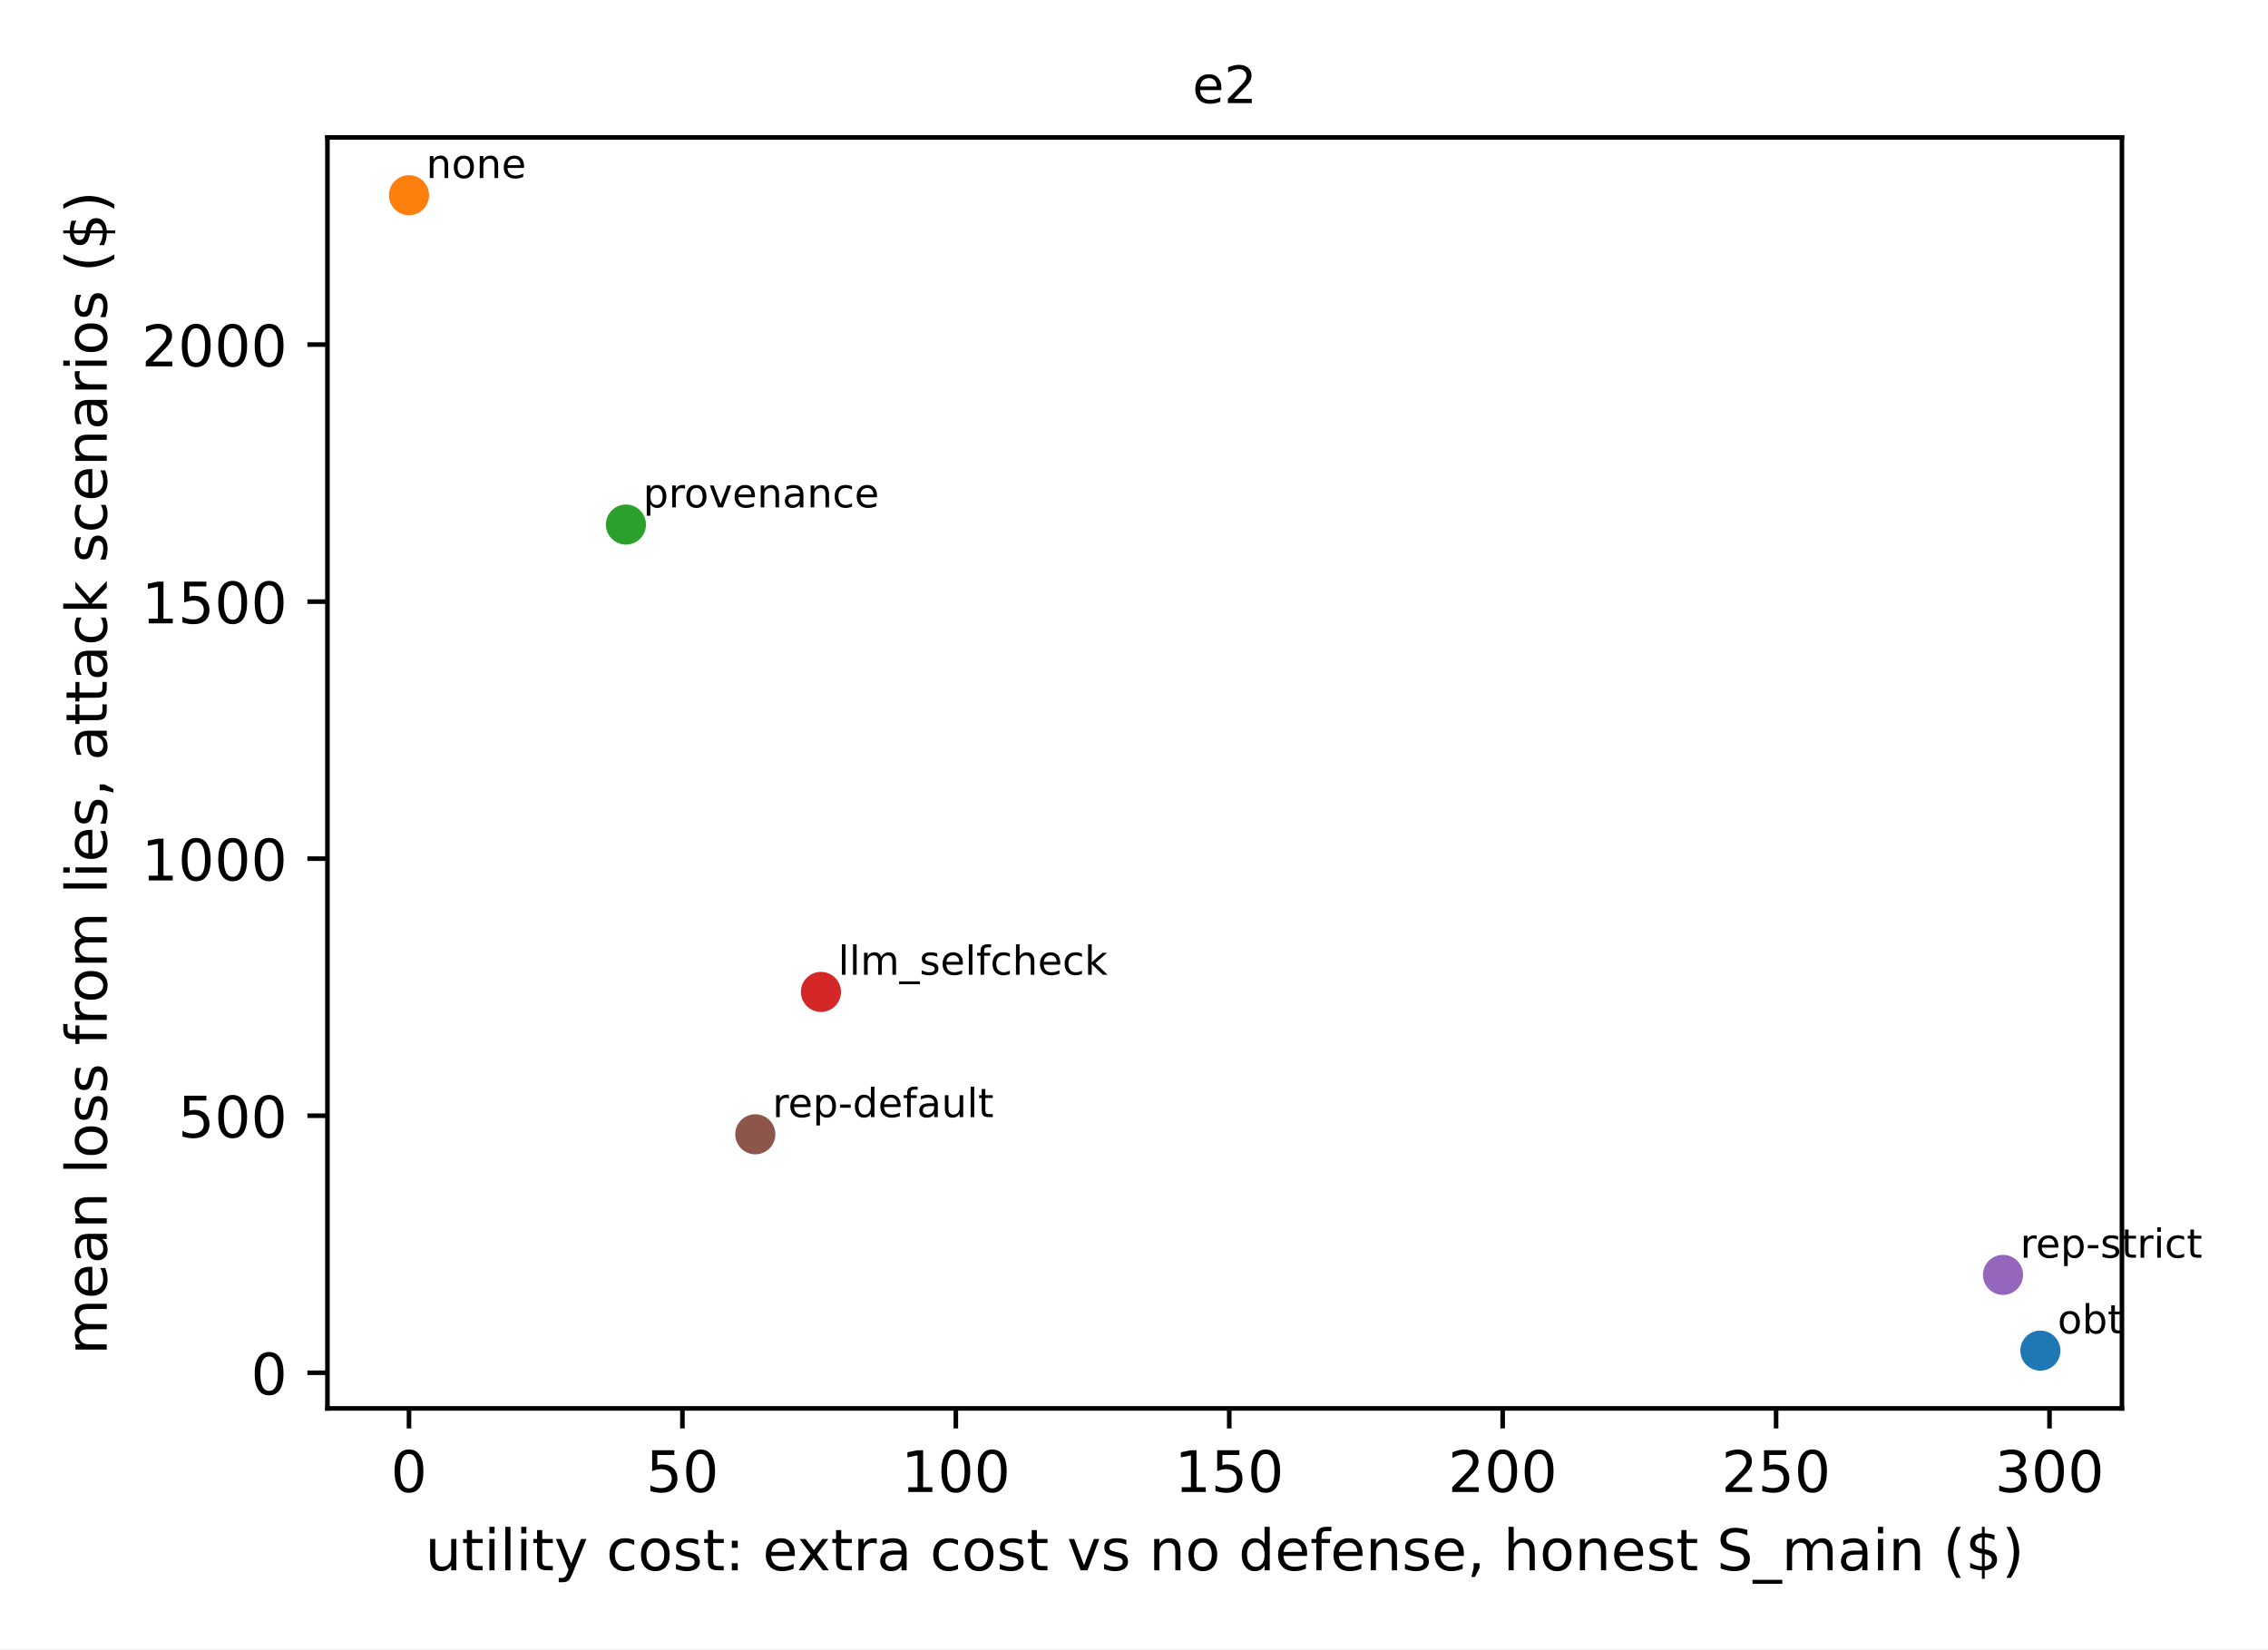
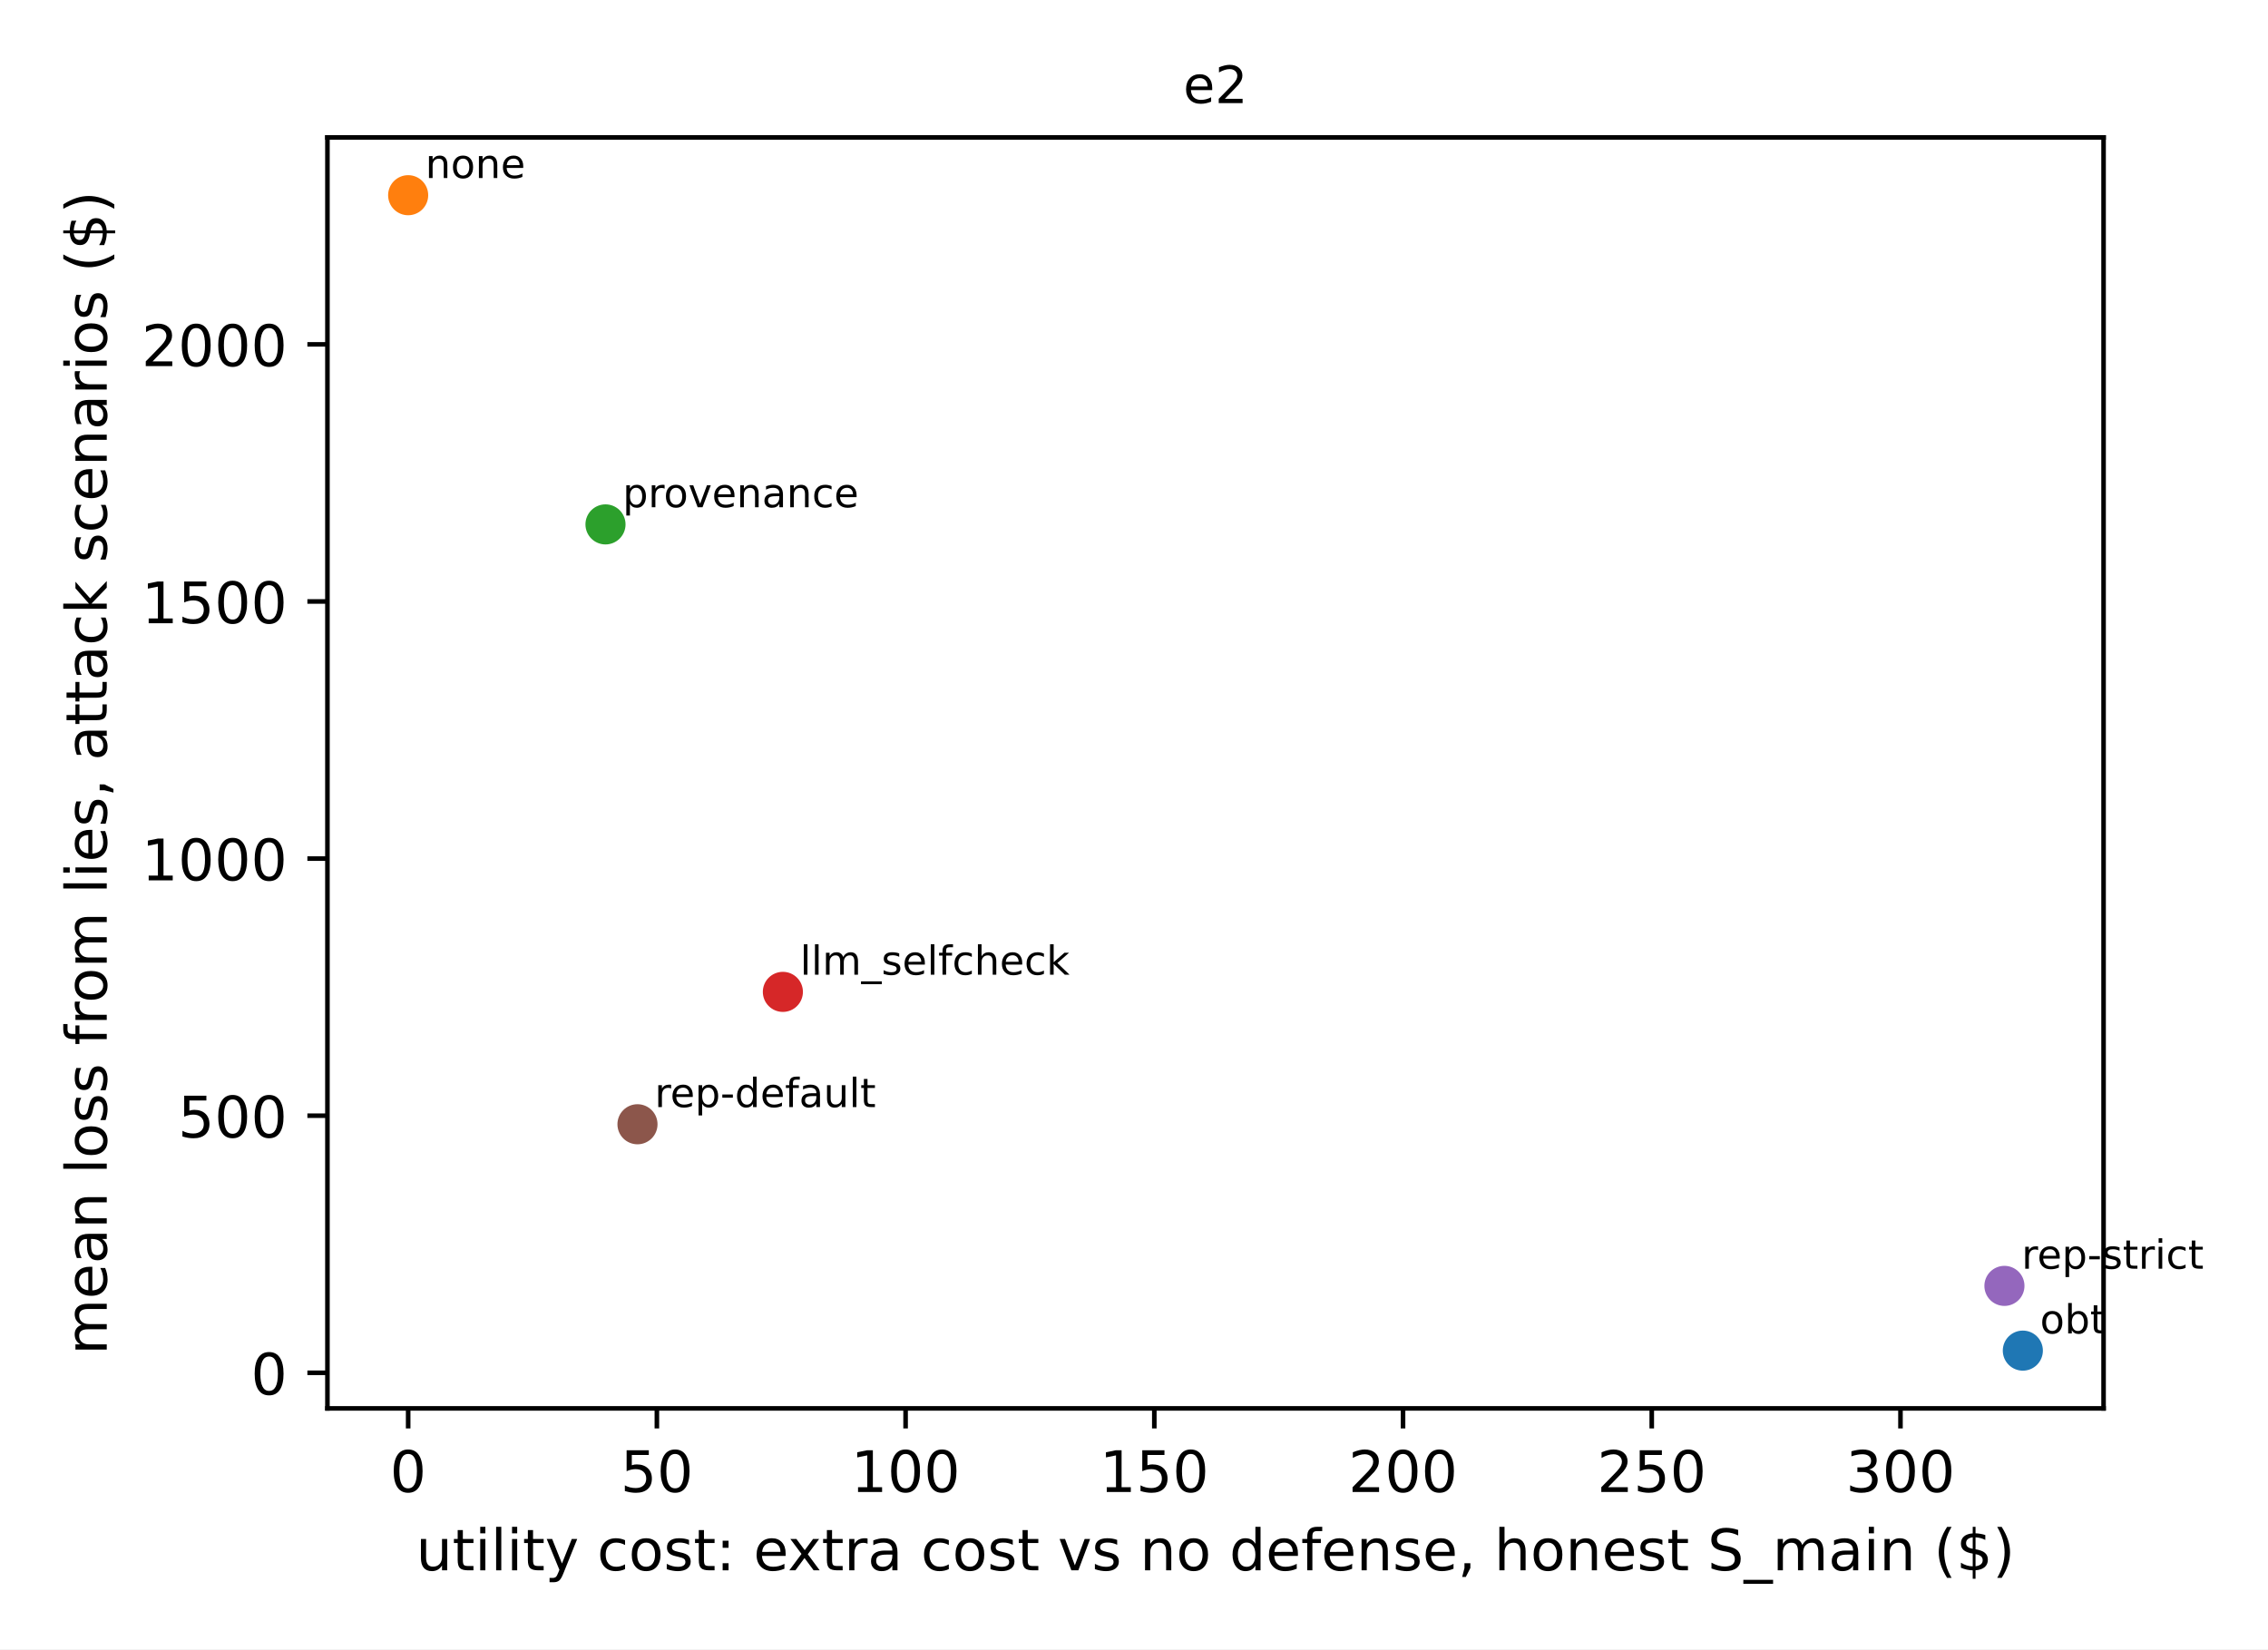
<svg xmlns="http://www.w3.org/2000/svg" xmlns:xlink="http://www.w3.org/1999/xlink" width="396pt" height="288pt" viewBox="0 0 396 288" version="1.1">
  <defs>
    <style type="text/css">*{stroke-linejoin: round; stroke-linecap: butt}</style>
  </defs>
  <g id="figure_1">
    <g id="patch_1">
      <path d="M 0 288  L 396 288  L 396 0  L 0 0  z " style="fill: #ffffff" />
    </g>
    <g id="axes_1">
      <g id="patch_2">
-         <path d="M 57.17 245.939  L 370.497 245.939  L 370.497 24  L 57.17 24  z " style="fill: #ffffff" />
+         <path d="M 57.17 245.939  L 367.29 245.939  L 367.29 24  L 57.17 24  z " style="fill: #ffffff" />
      </g>
      <g id="PathCollection_1">
        <defs>
          <path id="m16325e6f6c" d="M 0 3  C 0.796 3 1.559 2.684 2.121 2.121  C 2.684 1.559 3 0.796 3 0  C 3 -0.796 2.684 -1.559 2.121 -2.121  C 1.559 -2.684 0.796 -3 0 -3  C -0.796 -3 -1.559 -2.684 -2.121 -2.121  C -2.684 -1.559 -3 -0.796 -3 0  C -3 0.796 -2.684 1.559 -2.121 2.121  C -1.559 2.684 -0.796 3 0 3  z " style="stroke: #1f77b4" />
        </defs>
-         <g clip-path="url(#p0b7c79e9af)">
-           <use xlink:href="#m16325e6f6c" x="356.255" y="235.851" style="fill: #1f77b4; stroke: #1f77b4" />
+         <g clip-path="url(#p9c1d18010e)">
+           <use xlink:href="#m16325e6f6c" x="353.194" y="235.851" style="fill: #1f77b4; stroke: #1f77b4" />
        </g>
      </g>
      <g id="PathCollection_2">
        <defs>
          <path id="mcb49c439eb" d="M 0 3  C 0.796 3 1.559 2.684 2.121 2.121  C 2.684 1.559 3 0.796 3 0  C 3 -0.796 2.684 -1.559 2.121 -2.121  C 1.559 -2.684 0.796 -3 0 -3  C -0.796 -3 -1.559 -2.684 -2.121 -2.121  C -2.684 -1.559 -3 -0.796 -3 0  C -3 0.796 -2.684 1.559 -2.121 2.121  C -1.559 2.684 -0.796 3 0 3  z " style="stroke: #ff7f0e" />
        </defs>
-         <g clip-path="url(#p0b7c79e9af)">
-           <use xlink:href="#mcb49c439eb" x="71.412" y="34.088" style="fill: #ff7f0e; stroke: #ff7f0e" />
+         <g clip-path="url(#p9c1d18010e)">
+           <use xlink:href="#mcb49c439eb" x="71.266" y="34.088" style="fill: #ff7f0e; stroke: #ff7f0e" />
        </g>
      </g>
      <g id="PathCollection_3">
        <defs>
          <path id="m1b984d121f" d="M 0 3  C 0.796 3 1.559 2.684 2.121 2.121  C 2.684 1.559 3 0.796 3 0  C 3 -0.796 2.684 -1.559 2.121 -2.121  C 1.559 -2.684 0.796 -3 0 -3  C -0.796 -3 -1.559 -2.684 -2.121 -2.121  C -2.684 -1.559 -3 -0.796 -3 0  C -3 0.796 -2.684 1.559 -2.121 2.121  C -1.559 2.684 -0.796 3 0 3  z " style="stroke: #2ca02c" />
        </defs>
-         <g clip-path="url(#p0b7c79e9af)">
-           <use xlink:href="#m1b984d121f" x="109.289" y="91.603" style="fill: #2ca02c; stroke: #2ca02c" />
+         <g clip-path="url(#p9c1d18010e)">
+           <use xlink:href="#m1b984d121f" x="105.721" y="91.573" style="fill: #2ca02c; stroke: #2ca02c" />
        </g>
      </g>
      <g id="PathCollection_4">
        <defs>
          <path id="m3613eea822" d="M 0 3  C 0.796 3 1.559 2.684 2.121 2.121  C 2.684 1.559 3 0.796 3 0  C 3 -0.796 2.684 -1.559 2.121 -2.121  C 1.559 -2.684 0.796 -3 0 -3  C -0.796 -3 -1.559 -2.684 -2.121 -2.121  C -2.684 -1.559 -3 -0.796 -3 0  C -3 0.796 -2.684 1.559 -2.121 2.121  C -1.559 2.684 -0.796 3 0 3  z " style="stroke: #d62728" />
        </defs>
-         <g clip-path="url(#p0b7c79e9af)">
-           <use xlink:href="#m3613eea822" x="143.337" y="173.214" style="fill: #d62728; stroke: #d62728" />
+         <g clip-path="url(#p9c1d18010e)">
+           <use xlink:href="#m3613eea822" x="136.693" y="173.205" style="fill: #d62728; stroke: #d62728" />
        </g>
      </g>
      <g id="PathCollection_5">
        <defs>
          <path id="m5830fbd922" d="M 0 3  C 0.796 3 1.559 2.684 2.121 2.121  C 2.684 1.559 3 0.796 3 0  C 3 -0.796 2.684 -1.559 2.121 -2.121  C 1.559 -2.684 0.796 -3 0 -3  C -0.796 -3 -1.559 -2.684 -2.121 -2.121  C -2.684 -1.559 -3 -0.796 -3 0  C -3 0.796 -2.684 1.559 -2.121 2.121  C -1.559 2.684 -0.796 3 0 3  z " style="stroke: #9467bd" />
        </defs>
-         <g clip-path="url(#p0b7c79e9af)">
-           <use xlink:href="#m5830fbd922" x="349.734" y="222.625" style="fill: #9467bd; stroke: #9467bd" />
+         <g clip-path="url(#p9c1d18010e)">
+           <use xlink:href="#m5830fbd922" x="349.98" y="224.546" style="fill: #9467bd; stroke: #9467bd" />
        </g>
      </g>
      <g id="PathCollection_6">
        <defs>
          <path id="m18f5603afa" d="M 0 3  C 0.796 3 1.559 2.684 2.121 2.121  C 2.684 1.559 3 0.796 3 0  C 3 -0.796 2.684 -1.559 2.121 -2.121  C 1.559 -2.684 0.796 -3 0 -3  C -0.796 -3 -1.559 -2.684 -2.121 -2.121  C -2.684 -1.559 -3 -0.796 -3 0  C -3 0.796 -2.684 1.559 -2.121 2.121  C -1.559 2.684 -0.796 3 0 3  z " style="stroke: #8c564b" />
        </defs>
-         <g clip-path="url(#p0b7c79e9af)">
-           <use xlink:href="#m18f5603afa" x="131.879" y="198.075" style="fill: #8c564b; stroke: #8c564b" />
+         <g clip-path="url(#p9c1d18010e)">
+           <use xlink:href="#m18f5603afa" x="111.306" y="196.323" style="fill: #8c564b; stroke: #8c564b" />
        </g>
      </g>
      <g id="matplotlib.axis_1">
        <g id="xtick_1">
          <g id="line2d_1">
            <defs>
              <path id="mca084d980a" d="M 0 0  L 0 3.5  " style="stroke: #000000; stroke-width: 0.8" />
            </defs>
            <g>
-               <use xlink:href="#mca084d980a" x="71.412" y="245.939" style="stroke: #000000; stroke-width: 0.8" />
+               <use xlink:href="#mca084d980a" x="71.266" y="245.939" style="stroke: #000000; stroke-width: 0.8" />
            </g>
          </g>
          <g id="text_1">
-             <g transform="translate(68.23091 260.5372) scale(0.1 -0.1)">
+             <g transform="translate(68.08512 260.5372) scale(0.1 -0.1)">
              <defs>
                <path id="DejaVuSans-30" d="M 2034 4250  Q 1547 4250 1301 3770  Q 1056 3291 1056 2328  Q 1056 1369 1301 889  Q 1547 409 2034 409  Q 2525 409 2770 889  Q 3016 1369 3016 2328  Q 3016 3291 2770 3770  Q 2525 4250 2034 4250  z M 2034 4750  Q 2819 4750 3233 4129  Q 3647 3509 3647 2328  Q 3647 1150 3233 529  Q 2819 -91 2034 -91  Q 1250 -91 836 529  Q 422 1150 422 2328  Q 422 3509 836 4129  Q 1250 4750 2034 4750  z " transform="scale(0.015625)" />
              </defs>
              <use xlink:href="#DejaVuSans-30" />
            </g>
          </g>
        </g>
        <g id="xtick_2">
          <g id="line2d_2">
            <g>
-               <use xlink:href="#mca084d980a" x="119.152" y="245.939" style="stroke: #000000; stroke-width: 0.8" />
+               <use xlink:href="#mca084d980a" x="114.693" y="245.939" style="stroke: #000000; stroke-width: 0.8" />
            </g>
          </g>
          <g id="text_2">
-             <g transform="translate(112.7893 260.5372) scale(0.1 -0.1)">
+             <g transform="translate(108.3308 260.5372) scale(0.1 -0.1)">
              <defs>
                <path id="DejaVuSans-35" d="M 691 4666  L 3169 4666  L 3169 4134  L 1269 4134  L 1269 2991  Q 1406 3038 1543 3061  Q 1681 3084 1819 3084  Q 2600 3084 3056 2656  Q 3513 2228 3513 1497  Q 3513 744 3044 326  Q 2575 -91 1722 -91  Q 1428 -91 1123 -41  Q 819 9 494 109  L 494 744  Q 775 591 1075 516  Q 1375 441 1709 441  Q 2250 441 2565 725  Q 2881 1009 2881 1497  Q 2881 1984 2565 2268  Q 2250 2553 1709 2553  Q 1456 2553 1204 2497  Q 953 2441 691 2322  L 691 4666  z " transform="scale(0.015625)" />
              </defs>
              <use xlink:href="#DejaVuSans-35" />
              <use xlink:href="#DejaVuSans-30" transform="translate(63.62305 0)" />
            </g>
          </g>
        </g>
        <g id="xtick_3">
          <g id="line2d_3">
            <g>
-               <use xlink:href="#mca084d980a" x="166.891" y="245.939" style="stroke: #000000; stroke-width: 0.8" />
+               <use xlink:href="#mca084d980a" x="158.12" y="245.939" style="stroke: #000000; stroke-width: 0.8" />
            </g>
          </g>
          <g id="text_3">
-             <g transform="translate(157.3476 260.5372) scale(0.1 -0.1)">
+             <g transform="translate(148.5764 260.5372) scale(0.1 -0.1)">
              <defs>
                <path id="DejaVuSans-31" d="M 794 531  L 1825 531  L 1825 4091  L 703 3866  L 703 4441  L 1819 4666  L 2450 4666  L 2450 531  L 3481 531  L 3481 0  L 794 0  L 794 531  z " transform="scale(0.015625)" />
              </defs>
              <use xlink:href="#DejaVuSans-31" />
              <use xlink:href="#DejaVuSans-30" transform="translate(63.62305 0)" />
              <use xlink:href="#DejaVuSans-30" transform="translate(127.2461 0)" />
            </g>
          </g>
        </g>
        <g id="xtick_4">
          <g id="line2d_4">
            <g>
-               <use xlink:href="#mca084d980a" x="214.631" y="245.939" style="stroke: #000000; stroke-width: 0.8" />
+               <use xlink:href="#mca084d980a" x="201.547" y="245.939" style="stroke: #000000; stroke-width: 0.8" />
            </g>
          </g>
          <g id="text_4">
-             <g transform="translate(205.0872 260.5372) scale(0.1 -0.1)">
+             <g transform="translate(192.0033 260.5372) scale(0.1 -0.1)">
              <use xlink:href="#DejaVuSans-31" />
              <use xlink:href="#DejaVuSans-35" transform="translate(63.62305 0)" />
              <use xlink:href="#DejaVuSans-30" transform="translate(127.2461 0)" />
            </g>
          </g>
        </g>
        <g id="xtick_5">
          <g id="line2d_5">
            <g>
-               <use xlink:href="#mca084d980a" x="262.371" y="245.939" style="stroke: #000000; stroke-width: 0.8" />
+               <use xlink:href="#mca084d980a" x="244.974" y="245.939" style="stroke: #000000; stroke-width: 0.8" />
            </g>
          </g>
          <g id="text_5">
-             <g transform="translate(252.8268 260.5372) scale(0.1 -0.1)">
+             <g transform="translate(235.4302 260.5372) scale(0.1 -0.1)">
              <defs>
                <path id="DejaVuSans-32" d="M 1228 531  L 3431 531  L 3431 0  L 469 0  L 469 531  Q 828 903 1448 1529  Q 2069 2156 2228 2338  Q 2531 2678 2651 2914  Q 2772 3150 2772 3378  Q 2772 3750 2511 3984  Q 2250 4219 1831 4219  Q 1534 4219 1204 4116  Q 875 4013 500 3803  L 500 4441  Q 881 4594 1212 4672  Q 1544 4750 1819 4750  Q 2544 4750 2975 4387  Q 3406 4025 3406 3419  Q 3406 3131 3298 2873  Q 3191 2616 2906 2266  Q 2828 2175 2409 1742  Q 1991 1309 1228 531  z " transform="scale(0.015625)" />
              </defs>
              <use xlink:href="#DejaVuSans-32" />
              <use xlink:href="#DejaVuSans-30" transform="translate(63.62305 0)" />
              <use xlink:href="#DejaVuSans-30" transform="translate(127.2461 0)" />
            </g>
          </g>
        </g>
        <g id="xtick_6">
          <g id="line2d_6">
            <g>
-               <use xlink:href="#mca084d980a" x="310.11" y="245.939" style="stroke: #000000; stroke-width: 0.8" />
+               <use xlink:href="#mca084d980a" x="288.401" y="245.939" style="stroke: #000000; stroke-width: 0.8" />
            </g>
          </g>
          <g id="text_6">
-             <g transform="translate(300.5664 260.5372) scale(0.1 -0.1)">
+             <g transform="translate(278.8572 260.5372) scale(0.1 -0.1)">
              <use xlink:href="#DejaVuSans-32" />
              <use xlink:href="#DejaVuSans-35" transform="translate(63.62305 0)" />
              <use xlink:href="#DejaVuSans-30" transform="translate(127.2461 0)" />
            </g>
          </g>
        </g>
        <g id="xtick_7">
          <g id="line2d_7">
            <g>
-               <use xlink:href="#mca084d980a" x="357.85" y="245.939" style="stroke: #000000; stroke-width: 0.8" />
+               <use xlink:href="#mca084d980a" x="331.828" y="245.939" style="stroke: #000000; stroke-width: 0.8" />
            </g>
          </g>
          <g id="text_7">
-             <g transform="translate(348.3061 260.5372) scale(0.1 -0.1)">
+             <g transform="translate(322.2841 260.5372) scale(0.1 -0.1)">
              <defs>
                <path id="DejaVuSans-33" d="M 2597 2516  Q 3050 2419 3304 2112  Q 3559 1806 3559 1356  Q 3559 666 3084 287  Q 2609 -91 1734 -91  Q 1441 -91 1130 -33  Q 819 25 488 141  L 488 750  Q 750 597 1062 519  Q 1375 441 1716 441  Q 2309 441 2620 675  Q 2931 909 2931 1356  Q 2931 1769 2642 2001  Q 2353 2234 1838 2234  L 1294 2234  L 1294 2753  L 1863 2753  Q 2328 2753 2575 2939  Q 2822 3125 2822 3475  Q 2822 3834 2567 4026  Q 2313 4219 1838 4219  Q 1578 4219 1281 4162  Q 984 4106 628 3988  L 628 4550  Q 988 4650 1302 4700  Q 1616 4750 1894 4750  Q 2613 4750 3031 4423  Q 3450 4097 3450 3541  Q 3450 3153 3228 2886  Q 3006 2619 2597 2516  z " transform="scale(0.015625)" />
              </defs>
              <use xlink:href="#DejaVuSans-33" />
              <use xlink:href="#DejaVuSans-30" transform="translate(63.62305 0)" />
              <use xlink:href="#DejaVuSans-30" transform="translate(127.2461 0)" />
            </g>
          </g>
        </g>
        <g id="text_8">
-           <g transform="translate(74.25092 274.2153) scale(0.1 -0.1)">
+           <g transform="translate(72.6473 274.2153) scale(0.1 -0.1)">
            <defs>
              <path id="DejaVuSans-75" d="M 544 1381  L 544 3500  L 1119 3500  L 1119 1403  Q 1119 906 1312 657  Q 1506 409 1894 409  Q 2359 409 2629 706  Q 2900 1003 2900 1516  L 2900 3500  L 3475 3500  L 3475 0  L 2900 0  L 2900 538  Q 2691 219 2414 64  Q 2138 -91 1772 -91  Q 1169 -91 856 284  Q 544 659 544 1381  z M 1991 3584  L 1991 3584  z " transform="scale(0.015625)" />
              <path id="DejaVuSans-74" d="M 1172 4494  L 1172 3500  L 2356 3500  L 2356 3053  L 1172 3053  L 1172 1153  Q 1172 725 1289 603  Q 1406 481 1766 481  L 2356 481  L 2356 0  L 1766 0  Q 1100 0 847 248  Q 594 497 594 1153  L 594 3053  L 172 3053  L 172 3500  L 594 3500  L 594 4494  L 1172 4494  z " transform="scale(0.015625)" />
              <path id="DejaVuSans-69" d="M 603 3500  L 1178 3500  L 1178 0  L 603 0  L 603 3500  z M 603 4863  L 1178 4863  L 1178 4134  L 603 4134  L 603 4863  z " transform="scale(0.015625)" />
              <path id="DejaVuSans-6c" d="M 603 4863  L 1178 4863  L 1178 0  L 603 0  L 603 4863  z " transform="scale(0.015625)" />
              <path id="DejaVuSans-79" d="M 2059 -325  Q 1816 -950 1584 -1140  Q 1353 -1331 966 -1331  L 506 -1331  L 506 -850  L 844 -850  Q 1081 -850 1212 -737  Q 1344 -625 1503 -206  L 1606 56  L 191 3500  L 800 3500  L 1894 763  L 2988 3500  L 3597 3500  L 2059 -325  z " transform="scale(0.015625)" />
              <path id="DejaVuSans-20" transform="scale(0.015625)" />
              <path id="DejaVuSans-63" d="M 3122 3366  L 3122 2828  Q 2878 2963 2633 3030  Q 2388 3097 2138 3097  Q 1578 3097 1268 2742  Q 959 2388 959 1747  Q 959 1106 1268 751  Q 1578 397 2138 397  Q 2388 397 2633 464  Q 2878 531 3122 666  L 3122 134  Q 2881 22 2623 -34  Q 2366 -91 2075 -91  Q 1284 -91 818 406  Q 353 903 353 1747  Q 353 2603 823 3093  Q 1294 3584 2113 3584  Q 2378 3584 2631 3529  Q 2884 3475 3122 3366  z " transform="scale(0.015625)" />
              <path id="DejaVuSans-6f" d="M 1959 3097  Q 1497 3097 1228 2736  Q 959 2375 959 1747  Q 959 1119 1226 758  Q 1494 397 1959 397  Q 2419 397 2687 759  Q 2956 1122 2956 1747  Q 2956 2369 2687 2733  Q 2419 3097 1959 3097  z M 1959 3584  Q 2709 3584 3137 3096  Q 3566 2609 3566 1747  Q 3566 888 3137 398  Q 2709 -91 1959 -91  Q 1206 -91 779 398  Q 353 888 353 1747  Q 353 2609 779 3096  Q 1206 3584 1959 3584  z " transform="scale(0.015625)" />
              <path id="DejaVuSans-73" d="M 2834 3397  L 2834 2853  Q 2591 2978 2328 3040  Q 2066 3103 1784 3103  Q 1356 3103 1142 2972  Q 928 2841 928 2578  Q 928 2378 1081 2264  Q 1234 2150 1697 2047  L 1894 2003  Q 2506 1872 2764 1633  Q 3022 1394 3022 966  Q 3022 478 2636 193  Q 2250 -91 1575 -91  Q 1294 -91 989 -36  Q 684 19 347 128  L 347 722  Q 666 556 975 473  Q 1284 391 1588 391  Q 1994 391 2212 530  Q 2431 669 2431 922  Q 2431 1156 2273 1281  Q 2116 1406 1581 1522  L 1381 1569  Q 847 1681 609 1914  Q 372 2147 372 2553  Q 372 3047 722 3315  Q 1072 3584 1716 3584  Q 2034 3584 2315 3537  Q 2597 3491 2834 3397  z " transform="scale(0.015625)" />
              <path id="DejaVuSans-3a" d="M 750 794  L 1409 794  L 1409 0  L 750 0  L 750 794  z M 750 3309  L 1409 3309  L 1409 2516  L 750 2516  L 750 3309  z " transform="scale(0.015625)" />
              <path id="DejaVuSans-65" d="M 3597 1894  L 3597 1613  L 953 1613  Q 991 1019 1311 708  Q 1631 397 2203 397  Q 2534 397 2845 478  Q 3156 559 3463 722  L 3463 178  Q 3153 47 2828 -22  Q 2503 -91 2169 -91  Q 1331 -91 842 396  Q 353 884 353 1716  Q 353 2575 817 3079  Q 1281 3584 2069 3584  Q 2775 3584 3186 3129  Q 3597 2675 3597 1894  z M 3022 2063  Q 3016 2534 2758 2815  Q 2500 3097 2075 3097  Q 1594 3097 1305 2825  Q 1016 2553 972 2059  L 3022 2063  z " transform="scale(0.015625)" />
              <path id="DejaVuSans-78" d="M 3513 3500  L 2247 1797  L 3578 0  L 2900 0  L 1881 1375  L 863 0  L 184 0  L 1544 1831  L 300 3500  L 978 3500  L 1906 2253  L 2834 3500  L 3513 3500  z " transform="scale(0.015625)" />
              <path id="DejaVuSans-72" d="M 2631 2963  Q 2534 3019 2420 3045  Q 2306 3072 2169 3072  Q 1681 3072 1420 2755  Q 1159 2438 1159 1844  L 1159 0  L 581 0  L 581 3500  L 1159 3500  L 1159 2956  Q 1341 3275 1631 3429  Q 1922 3584 2338 3584  Q 2397 3584 2469 3576  Q 2541 3569 2628 3553  L 2631 2963  z " transform="scale(0.015625)" />
              <path id="DejaVuSans-61" d="M 2194 1759  Q 1497 1759 1228 1600  Q 959 1441 959 1056  Q 959 750 1161 570  Q 1363 391 1709 391  Q 2188 391 2477 730  Q 2766 1069 2766 1631  L 2766 1759  L 2194 1759  z M 3341 1997  L 3341 0  L 2766 0  L 2766 531  Q 2569 213 2275 61  Q 1981 -91 1556 -91  Q 1019 -91 701 211  Q 384 513 384 1019  Q 384 1609 779 1909  Q 1175 2209 1959 2209  L 2766 2209  L 2766 2266  Q 2766 2663 2505 2880  Q 2244 3097 1772 3097  Q 1472 3097 1187 3025  Q 903 2953 641 2809  L 641 3341  Q 956 3463 1253 3523  Q 1550 3584 1831 3584  Q 2591 3584 2966 3190  Q 3341 2797 3341 1997  z " transform="scale(0.015625)" />
              <path id="DejaVuSans-76" d="M 191 3500  L 800 3500  L 1894 563  L 2988 3500  L 3597 3500  L 2284 0  L 1503 0  L 191 3500  z " transform="scale(0.015625)" />
              <path id="DejaVuSans-6e" d="M 3513 2113  L 3513 0  L 2938 0  L 2938 2094  Q 2938 2591 2744 2837  Q 2550 3084 2163 3084  Q 1697 3084 1428 2787  Q 1159 2491 1159 1978  L 1159 0  L 581 0  L 581 3500  L 1159 3500  L 1159 2956  Q 1366 3272 1645 3428  Q 1925 3584 2291 3584  Q 2894 3584 3203 3211  Q 3513 2838 3513 2113  z " transform="scale(0.015625)" />
              <path id="DejaVuSans-64" d="M 2906 2969  L 2906 4863  L 3481 4863  L 3481 0  L 2906 0  L 2906 525  Q 2725 213 2448 61  Q 2172 -91 1784 -91  Q 1150 -91 751 415  Q 353 922 353 1747  Q 353 2572 751 3078  Q 1150 3584 1784 3584  Q 2172 3584 2448 3432  Q 2725 3281 2906 2969  z M 947 1747  Q 947 1113 1208 752  Q 1469 391 1925 391  Q 2381 391 2643 752  Q 2906 1113 2906 1747  Q 2906 2381 2643 2742  Q 2381 3103 1925 3103  Q 1469 3103 1208 2742  Q 947 2381 947 1747  z " transform="scale(0.015625)" />
              <path id="DejaVuSans-66" d="M 2375 4863  L 2375 4384  L 1825 4384  Q 1516 4384 1395 4259  Q 1275 4134 1275 3809  L 1275 3500  L 2222 3500  L 2222 3053  L 1275 3053  L 1275 0  L 697 0  L 697 3053  L 147 3053  L 147 3500  L 697 3500  L 697 3744  Q 697 4328 969 4595  Q 1241 4863 1831 4863  L 2375 4863  z " transform="scale(0.015625)" />
              <path id="DejaVuSans-2c" d="M 750 794  L 1409 794  L 1409 256  L 897 -744  L 494 -744  L 750 256  L 750 794  z " transform="scale(0.015625)" />
              <path id="DejaVuSans-68" d="M 3513 2113  L 3513 0  L 2938 0  L 2938 2094  Q 2938 2591 2744 2837  Q 2550 3084 2163 3084  Q 1697 3084 1428 2787  Q 1159 2491 1159 1978  L 1159 0  L 581 0  L 581 4863  L 1159 4863  L 1159 2956  Q 1366 3272 1645 3428  Q 1925 3584 2291 3584  Q 2894 3584 3203 3211  Q 3513 2838 3513 2113  z " transform="scale(0.015625)" />
              <path id="DejaVuSans-53" d="M 3425 4513  L 3425 3897  Q 3066 4069 2747 4153  Q 2428 4238 2131 4238  Q 1616 4238 1336 4038  Q 1056 3838 1056 3469  Q 1056 3159 1242 3001  Q 1428 2844 1947 2747  L 2328 2669  Q 3034 2534 3370 2195  Q 3706 1856 3706 1288  Q 3706 609 3251 259  Q 2797 -91 1919 -91  Q 1588 -91 1214 -16  Q 841 59 441 206  L 441 856  Q 825 641 1194 531  Q 1563 422 1919 422  Q 2459 422 2753 634  Q 3047 847 3047 1241  Q 3047 1584 2836 1778  Q 2625 1972 2144 2069  L 1759 2144  Q 1053 2284 737 2584  Q 422 2884 422 3419  Q 422 4038 858 4394  Q 1294 4750 2059 4750  Q 2388 4750 2728 4690  Q 3069 4631 3425 4513  z " transform="scale(0.015625)" />
              <path id="DejaVuSans-5f" d="M 3263 -1063  L 3263 -1509  L -63 -1509  L -63 -1063  L 3263 -1063  z " transform="scale(0.015625)" />
              <path id="DejaVuSans-6d" d="M 3328 2828  Q 3544 3216 3844 3400  Q 4144 3584 4550 3584  Q 5097 3584 5394 3201  Q 5691 2819 5691 2113  L 5691 0  L 5113 0  L 5113 2094  Q 5113 2597 4934 2840  Q 4756 3084 4391 3084  Q 3944 3084 3684 2787  Q 3425 2491 3425 1978  L 3425 0  L 2847 0  L 2847 2094  Q 2847 2600 2669 2842  Q 2491 3084 2119 3084  Q 1678 3084 1418 2786  Q 1159 2488 1159 1978  L 1159 0  L 581 0  L 581 3500  L 1159 3500  L 1159 2956  Q 1356 3278 1631 3431  Q 1906 3584 2284 3584  Q 2666 3584 2933 3390  Q 3200 3197 3328 2828  z " transform="scale(0.015625)" />
              <path id="DejaVuSans-28" d="M 1984 4856  Q 1566 4138 1362 3434  Q 1159 2731 1159 2009  Q 1159 1288 1364 580  Q 1569 -128 1984 -844  L 1484 -844  Q 1016 -109 783 600  Q 550 1309 550 2009  Q 550 2706 781 3412  Q 1013 4119 1484 4856  L 1984 4856  z " transform="scale(0.015625)" />
              <path id="DejaVuSans-24" d="M 2163 -941  L 1850 -941  L 1847 0  Q 1519 6 1191 76  Q 863 147 531 288  L 531 850  Q 850 650 1176 548  Q 1503 447 1850 444  L 1850 1869  Q 1159 1981 845 2250  Q 531 2519 531 2988  Q 531 3497 872 3790  Q 1213 4084 1850 4128  L 1850 4863  L 2163 4863  L 2163 4138  Q 2453 4125 2725 4076  Q 2997 4028 3256 3944  L 3256 3397  Q 2997 3528 2723 3600  Q 2450 3672 2163 3684  L 2163 2350  Q 2872 2241 3206 1959  Q 3541 1678 3541 1191  Q 3541 663 3186 358  Q 2831 53 2163 6  L 2163 -941  z M 1850 2406  L 1850 3688  Q 1488 3647 1297 3481  Q 1106 3316 1106 3041  Q 1106 2772 1282 2622  Q 1459 2472 1850 2406  z M 2163 1806  L 2163 453  Q 2559 506 2761 678  Q 2963 850 2963 1131  Q 2963 1406 2770 1568  Q 2578 1731 2163 1806  z " transform="scale(0.015625)" />
              <path id="DejaVuSans-29" d="M 513 4856  L 1013 4856  Q 1481 4119 1714 3412  Q 1947 2706 1947 2009  Q 1947 1309 1714 600  Q 1481 -109 1013 -844  L 513 -844  Q 928 -128 1133 580  Q 1338 1288 1338 2009  Q 1338 2731 1133 3434  Q 928 4138 513 4856  z " transform="scale(0.015625)" />
            </defs>
            <use xlink:href="#DejaVuSans-75" />
            <use xlink:href="#DejaVuSans-74" transform="translate(63.37891 0)" />
            <use xlink:href="#DejaVuSans-69" transform="translate(102.5879 0)" />
            <use xlink:href="#DejaVuSans-6c" transform="translate(130.3711 0)" />
            <use xlink:href="#DejaVuSans-69" transform="translate(158.1543 0)" />
            <use xlink:href="#DejaVuSans-74" transform="translate(185.9375 0)" />
            <use xlink:href="#DejaVuSans-79" transform="translate(225.1465 0)" />
            <use xlink:href="#DejaVuSans-20" transform="translate(284.3262 0)" />
            <use xlink:href="#DejaVuSans-63" transform="translate(316.1133 0)" />
            <use xlink:href="#DejaVuSans-6f" transform="translate(371.0938 0)" />
            <use xlink:href="#DejaVuSans-73" transform="translate(432.2754 0)" />
            <use xlink:href="#DejaVuSans-74" transform="translate(484.375 0)" />
            <use xlink:href="#DejaVuSans-3a" transform="translate(523.584 0)" />
            <use xlink:href="#DejaVuSans-20" transform="translate(557.2754 0)" />
            <use xlink:href="#DejaVuSans-65" transform="translate(589.0625 0)" />
            <use xlink:href="#DejaVuSans-78" transform="translate(648.8359 0)" />
            <use xlink:href="#DejaVuSans-74" transform="translate(708.0156 0)" />
            <use xlink:href="#DejaVuSans-72" transform="translate(747.2246 0)" />
            <use xlink:href="#DejaVuSans-61" transform="translate(788.3379 0)" />
            <use xlink:href="#DejaVuSans-20" transform="translate(849.6172 0)" />
            <use xlink:href="#DejaVuSans-63" transform="translate(881.4043 0)" />
            <use xlink:href="#DejaVuSans-6f" transform="translate(936.3848 0)" />
            <use xlink:href="#DejaVuSans-73" transform="translate(997.5664 0)" />
            <use xlink:href="#DejaVuSans-74" transform="translate(1049.666 0)" />
            <use xlink:href="#DejaVuSans-20" transform="translate(1088.875 0)" />
            <use xlink:href="#DejaVuSans-76" transform="translate(1120.662 0)" />
            <use xlink:href="#DejaVuSans-73" transform="translate(1179.842 0)" />
            <use xlink:href="#DejaVuSans-20" transform="translate(1231.941 0)" />
            <use xlink:href="#DejaVuSans-6e" transform="translate(1263.729 0)" />
            <use xlink:href="#DejaVuSans-6f" transform="translate(1327.107 0)" />
            <use xlink:href="#DejaVuSans-20" transform="translate(1388.289 0)" />
            <use xlink:href="#DejaVuSans-64" transform="translate(1420.076 0)" />
            <use xlink:href="#DejaVuSans-65" transform="translate(1483.553 0)" />
            <use xlink:href="#DejaVuSans-66" transform="translate(1545.076 0)" />
            <use xlink:href="#DejaVuSans-65" transform="translate(1580.281 0)" />
            <use xlink:href="#DejaVuSans-6e" transform="translate(1641.805 0)" />
            <use xlink:href="#DejaVuSans-73" transform="translate(1705.184 0)" />
            <use xlink:href="#DejaVuSans-65" transform="translate(1757.283 0)" />
            <use xlink:href="#DejaVuSans-2c" transform="translate(1818.807 0)" />
            <use xlink:href="#DejaVuSans-20" transform="translate(1850.594 0)" />
            <use xlink:href="#DejaVuSans-68" transform="translate(1882.381 0)" />
            <use xlink:href="#DejaVuSans-6f" transform="translate(1945.76 0)" />
            <use xlink:href="#DejaVuSans-6e" transform="translate(2006.941 0)" />
            <use xlink:href="#DejaVuSans-65" transform="translate(2070.32 0)" />
            <use xlink:href="#DejaVuSans-73" transform="translate(2131.844 0)" />
            <use xlink:href="#DejaVuSans-74" transform="translate(2183.943 0)" />
            <use xlink:href="#DejaVuSans-20" transform="translate(2223.152 0)" />
            <use xlink:href="#DejaVuSans-53" transform="translate(2254.939 0)" />
            <use xlink:href="#DejaVuSans-5f" transform="translate(2318.416 0)" />
            <use xlink:href="#DejaVuSans-6d" transform="translate(2368.416 0)" />
            <use xlink:href="#DejaVuSans-61" transform="translate(2465.828 0)" />
            <use xlink:href="#DejaVuSans-69" transform="translate(2527.107 0)" />
            <use xlink:href="#DejaVuSans-6e" transform="translate(2554.891 0)" />
            <use xlink:href="#DejaVuSans-20" transform="translate(2618.27 0)" />
            <use xlink:href="#DejaVuSans-28" transform="translate(2650.057 0)" />
            <use xlink:href="#DejaVuSans-24" transform="translate(2689.07 0)" />
            <use xlink:href="#DejaVuSans-29" transform="translate(2752.693 0)" />
          </g>
        </g>
      </g>
      <g id="matplotlib.axis_2">
        <g id="ytick_1">
          <g id="line2d_8">
            <defs>
              <path id="m211b4c4232" d="M 0 0  L -3.5 0  " style="stroke: #000000; stroke-width: 0.8" />
            </defs>
            <g>
-               <use xlink:href="#m211b4c4232" x="57.17" y="239.716" style="stroke: #000000; stroke-width: 0.8" />
+               <use xlink:href="#m211b4c4232" x="57.17" y="239.724" style="stroke: #000000; stroke-width: 0.8" />
            </g>
          </g>
          <g id="text_9">
-             <g transform="translate(43.8075 243.5154) scale(0.1 -0.1)">
+             <g transform="translate(43.8075 243.5236) scale(0.1 -0.1)">
              <use xlink:href="#DejaVuSans-30" />
            </g>
          </g>
        </g>
        <g id="ytick_2">
          <g id="line2d_9">
            <g>
-               <use xlink:href="#m211b4c4232" x="57.17" y="194.83" style="stroke: #000000; stroke-width: 0.8" />
+               <use xlink:href="#m211b4c4232" x="57.17" y="194.827" style="stroke: #000000; stroke-width: 0.8" />
            </g>
          </g>
          <g id="text_10">
-             <g transform="translate(31.0825 198.6294) scale(0.1 -0.1)">
+             <g transform="translate(31.0825 198.626) scale(0.1 -0.1)">
              <use xlink:href="#DejaVuSans-35" />
              <use xlink:href="#DejaVuSans-30" transform="translate(63.62305 0)" />
              <use xlink:href="#DejaVuSans-30" transform="translate(127.2461 0)" />
            </g>
          </g>
        </g>
        <g id="ytick_3">
          <g id="line2d_10">
            <g>
-               <use xlink:href="#m211b4c4232" x="57.17" y="149.944" style="stroke: #000000; stroke-width: 0.8" />
+               <use xlink:href="#m211b4c4232" x="57.17" y="149.929" style="stroke: #000000; stroke-width: 0.8" />
            </g>
          </g>
          <g id="text_11">
-             <g transform="translate(24.72 153.7435) scale(0.1 -0.1)">
+             <g transform="translate(24.72 153.7285) scale(0.1 -0.1)">
              <use xlink:href="#DejaVuSans-31" />
              <use xlink:href="#DejaVuSans-30" transform="translate(63.62305 0)" />
              <use xlink:href="#DejaVuSans-30" transform="translate(127.2461 0)" />
              <use xlink:href="#DejaVuSans-30" transform="translate(190.8691 0)" />
            </g>
          </g>
        </g>
        <g id="ytick_4">
          <g id="line2d_11">
            <g>
-               <use xlink:href="#m211b4c4232" x="57.17" y="105.058" style="stroke: #000000; stroke-width: 0.8" />
+               <use xlink:href="#m211b4c4232" x="57.17" y="105.032" style="stroke: #000000; stroke-width: 0.8" />
            </g>
          </g>
          <g id="text_12">
-             <g transform="translate(24.72 108.8575) scale(0.1 -0.1)">
+             <g transform="translate(24.72 108.8309) scale(0.1 -0.1)">
              <use xlink:href="#DejaVuSans-31" />
              <use xlink:href="#DejaVuSans-35" transform="translate(63.62305 0)" />
              <use xlink:href="#DejaVuSans-30" transform="translate(127.2461 0)" />
              <use xlink:href="#DejaVuSans-30" transform="translate(190.8691 0)" />
            </g>
          </g>
        </g>
        <g id="ytick_5">
          <g id="line2d_12">
            <g>
-               <use xlink:href="#m211b4c4232" x="57.17" y="60.172" style="stroke: #000000; stroke-width: 0.8" />
+               <use xlink:href="#m211b4c4232" x="57.17" y="60.134" style="stroke: #000000; stroke-width: 0.8" />
            </g>
          </g>
          <g id="text_13">
-             <g transform="translate(24.72 63.97149) scale(0.1 -0.1)">
+             <g transform="translate(24.72 63.93332) scale(0.1 -0.1)">
              <use xlink:href="#DejaVuSans-32" />
              <use xlink:href="#DejaVuSans-30" transform="translate(63.62305 0)" />
              <use xlink:href="#DejaVuSans-30" transform="translate(127.2461 0)" />
              <use xlink:href="#DejaVuSans-30" transform="translate(190.8691 0)" />
            </g>
          </g>
        </g>
        <g id="text_14">
          <g transform="translate(18.64031 236.5702) rotate(-90) scale(0.1 -0.1)">
            <defs>
              <path id="DejaVuSans-6b" d="M 581 4863  L 1159 4863  L 1159 1991  L 2875 3500  L 3609 3500  L 1753 1863  L 3688 0  L 2938 0  L 1159 1709  L 1159 0  L 581 0  L 581 4863  z " transform="scale(0.015625)" />
            </defs>
            <use xlink:href="#DejaVuSans-6d" />
            <use xlink:href="#DejaVuSans-65" transform="translate(97.41211 0)" />
            <use xlink:href="#DejaVuSans-61" transform="translate(158.9355 0)" />
            <use xlink:href="#DejaVuSans-6e" transform="translate(220.2148 0)" />
            <use xlink:href="#DejaVuSans-20" transform="translate(283.5938 0)" />
            <use xlink:href="#DejaVuSans-6c" transform="translate(315.3809 0)" />
            <use xlink:href="#DejaVuSans-6f" transform="translate(343.1641 0)" />
            <use xlink:href="#DejaVuSans-73" transform="translate(404.3457 0)" />
            <use xlink:href="#DejaVuSans-73" transform="translate(456.4453 0)" />
            <use xlink:href="#DejaVuSans-20" transform="translate(508.5449 0)" />
            <use xlink:href="#DejaVuSans-66" transform="translate(540.332 0)" />
            <use xlink:href="#DejaVuSans-72" transform="translate(575.5371 0)" />
            <use xlink:href="#DejaVuSans-6f" transform="translate(614.4004 0)" />
            <use xlink:href="#DejaVuSans-6d" transform="translate(675.582 0)" />
            <use xlink:href="#DejaVuSans-20" transform="translate(772.9941 0)" />
            <use xlink:href="#DejaVuSans-6c" transform="translate(804.7812 0)" />
            <use xlink:href="#DejaVuSans-69" transform="translate(832.5645 0)" />
            <use xlink:href="#DejaVuSans-65" transform="translate(860.3477 0)" />
            <use xlink:href="#DejaVuSans-73" transform="translate(921.8711 0)" />
            <use xlink:href="#DejaVuSans-2c" transform="translate(973.9707 0)" />
            <use xlink:href="#DejaVuSans-20" transform="translate(1005.758 0)" />
            <use xlink:href="#DejaVuSans-61" transform="translate(1037.545 0)" />
            <use xlink:href="#DejaVuSans-74" transform="translate(1098.824 0)" />
            <use xlink:href="#DejaVuSans-74" transform="translate(1138.033 0)" />
            <use xlink:href="#DejaVuSans-61" transform="translate(1177.242 0)" />
            <use xlink:href="#DejaVuSans-63" transform="translate(1238.521 0)" />
            <use xlink:href="#DejaVuSans-6b" transform="translate(1293.502 0)" />
            <use xlink:href="#DejaVuSans-20" transform="translate(1351.412 0)" />
            <use xlink:href="#DejaVuSans-73" transform="translate(1383.199 0)" />
            <use xlink:href="#DejaVuSans-63" transform="translate(1435.299 0)" />
            <use xlink:href="#DejaVuSans-65" transform="translate(1490.279 0)" />
            <use xlink:href="#DejaVuSans-6e" transform="translate(1551.803 0)" />
            <use xlink:href="#DejaVuSans-61" transform="translate(1615.182 0)" />
            <use xlink:href="#DejaVuSans-72" transform="translate(1676.461 0)" />
            <use xlink:href="#DejaVuSans-69" transform="translate(1717.574 0)" />
            <use xlink:href="#DejaVuSans-6f" transform="translate(1745.357 0)" />
            <use xlink:href="#DejaVuSans-73" transform="translate(1806.539 0)" />
            <use xlink:href="#DejaVuSans-20" transform="translate(1858.639 0)" />
            <use xlink:href="#DejaVuSans-28" transform="translate(1890.426 0)" />
            <use xlink:href="#DejaVuSans-24" transform="translate(1929.439 0)" />
            <use xlink:href="#DejaVuSans-29" transform="translate(1993.062 0)" />
          </g>
        </g>
      </g>
      <g id="patch_3">
        <path d="M 57.17 245.939  L 57.17 24  " style="fill: none; stroke: #000000; stroke-width: 0.8; stroke-linejoin: miter; stroke-linecap: square" />
      </g>
      <g id="patch_4">
-         <path d="M 370.497 245.939  L 370.497 24  " style="fill: none; stroke: #000000; stroke-width: 0.8; stroke-linejoin: miter; stroke-linecap: square" />
+         <path d="M 367.29 245.939  L 367.29 24  " style="fill: none; stroke: #000000; stroke-width: 0.8; stroke-linejoin: miter; stroke-linecap: square" />
      </g>
      <g id="patch_5">
-         <path d="M 57.17 245.939  L 370.497 245.939  " style="fill: none; stroke: #000000; stroke-width: 0.8; stroke-linejoin: miter; stroke-linecap: square" />
+         <path d="M 57.17 245.939  L 367.29 245.939  " style="fill: none; stroke: #000000; stroke-width: 0.8; stroke-linejoin: miter; stroke-linecap: square" />
      </g>
      <g id="patch_6">
-         <path d="M 57.17 24  L 370.497 24  " style="fill: none; stroke: #000000; stroke-width: 0.8; stroke-linejoin: miter; stroke-linecap: square" />
+         <path d="M 57.17 24  L 367.29 24  " style="fill: none; stroke: #000000; stroke-width: 0.8; stroke-linejoin: miter; stroke-linecap: square" />
      </g>
      <g id="text_15">
-         <g transform="translate(359.2553 232.8506) scale(0.07 -0.07)">
+         <g transform="translate(356.1938 232.8506) scale(0.07 -0.07)">
          <defs>
            <path id="DejaVuSans-62" d="M 3116 1747  Q 3116 2381 2855 2742  Q 2594 3103 2138 3103  Q 1681 3103 1420 2742  Q 1159 2381 1159 1747  Q 1159 1113 1420 752  Q 1681 391 2138 391  Q 2594 391 2855 752  Q 3116 1113 3116 1747  z M 1159 2969  Q 1341 3281 1617 3432  Q 1894 3584 2278 3584  Q 2916 3584 3314 3078  Q 3713 2572 3713 1747  Q 3713 922 3314 415  Q 2916 -91 2278 -91  Q 1894 -91 1617 61  Q 1341 213 1159 525  L 1159 0  L 581 0  L 581 4863  L 1159 4863  L 1159 2969  z " transform="scale(0.015625)" />
          </defs>
          <use xlink:href="#DejaVuSans-6f" />
          <use xlink:href="#DejaVuSans-62" transform="translate(61.18164 0)" />
          <use xlink:href="#DejaVuSans-74" transform="translate(124.6582 0)" />
        </g>
      </g>
      <g id="text_16">
-         <g transform="translate(74.41216 31.08813) scale(0.07 -0.07)">
+         <g transform="translate(74.26637 31.08813) scale(0.07 -0.07)">
          <use xlink:href="#DejaVuSans-6e" />
          <use xlink:href="#DejaVuSans-6f" transform="translate(63.37891 0)" />
          <use xlink:href="#DejaVuSans-6e" transform="translate(124.5605 0)" />
          <use xlink:href="#DejaVuSans-65" transform="translate(187.9395 0)" />
        </g>
      </g>
      <g id="text_17">
-         <g transform="translate(112.2888 88.60323) scale(0.07 -0.07)">
+         <g transform="translate(108.7213 88.57318) scale(0.07 -0.07)">
          <defs>
            <path id="DejaVuSans-70" d="M 1159 525  L 1159 -1331  L 581 -1331  L 581 3500  L 1159 3500  L 1159 2969  Q 1341 3281 1617 3432  Q 1894 3584 2278 3584  Q 2916 3584 3314 3078  Q 3713 2572 3713 1747  Q 3713 922 3314 415  Q 2916 -91 2278 -91  Q 1894 -91 1617 61  Q 1341 213 1159 525  z M 3116 1747  Q 3116 2381 2855 2742  Q 2594 3103 2138 3103  Q 1681 3103 1420 2742  Q 1159 2381 1159 1747  Q 1159 1113 1420 752  Q 1681 391 2138 391  Q 2594 391 2855 752  Q 3116 1113 3116 1747  z " transform="scale(0.015625)" />
          </defs>
          <use xlink:href="#DejaVuSans-70" />
          <use xlink:href="#DejaVuSans-72" transform="translate(63.47656 0)" />
          <use xlink:href="#DejaVuSans-6f" transform="translate(102.3398 0)" />
          <use xlink:href="#DejaVuSans-76" transform="translate(163.5215 0)" />
          <use xlink:href="#DejaVuSans-65" transform="translate(222.7012 0)" />
          <use xlink:href="#DejaVuSans-6e" transform="translate(284.2246 0)" />
          <use xlink:href="#DejaVuSans-61" transform="translate(347.6035 0)" />
          <use xlink:href="#DejaVuSans-6e" transform="translate(408.8828 0)" />
          <use xlink:href="#DejaVuSans-63" transform="translate(472.2617 0)" />
          <use xlink:href="#DejaVuSans-65" transform="translate(527.2422 0)" />
        </g>
      </g>
      <g id="text_18">
-         <g transform="translate(146.3366 170.214) scale(0.07 -0.07)">
+         <g transform="translate(139.6934 170.205) scale(0.07 -0.07)">
          <use xlink:href="#DejaVuSans-6c" />
          <use xlink:href="#DejaVuSans-6c" transform="translate(27.7832 0)" />
          <use xlink:href="#DejaVuSans-6d" transform="translate(55.56641 0)" />
          <use xlink:href="#DejaVuSans-5f" transform="translate(152.9785 0)" />
          <use xlink:href="#DejaVuSans-73" transform="translate(202.9785 0)" />
          <use xlink:href="#DejaVuSans-65" transform="translate(255.0781 0)" />
          <use xlink:href="#DejaVuSans-6c" transform="translate(316.6016 0)" />
          <use xlink:href="#DejaVuSans-66" transform="translate(344.3848 0)" />
          <use xlink:href="#DejaVuSans-63" transform="translate(379.5898 0)" />
          <use xlink:href="#DejaVuSans-68" transform="translate(434.5703 0)" />
          <use xlink:href="#DejaVuSans-65" transform="translate(497.9492 0)" />
          <use xlink:href="#DejaVuSans-63" transform="translate(559.4727 0)" />
          <use xlink:href="#DejaVuSans-6b" transform="translate(614.4531 0)" />
        </g>
      </g>
      <g id="text_19">
-         <g transform="translate(352.7341 219.6245) scale(0.07 -0.07)">
+         <g transform="translate(352.9803 221.5463) scale(0.07 -0.07)">
          <defs>
            <path id="DejaVuSans-2d" d="M 313 2009  L 1997 2009  L 1997 1497  L 313 1497  L 313 2009  z " transform="scale(0.015625)" />
          </defs>
          <use xlink:href="#DejaVuSans-72" />
          <use xlink:href="#DejaVuSans-65" transform="translate(38.86328 0)" />
          <use xlink:href="#DejaVuSans-70" transform="translate(100.3867 0)" />
          <use xlink:href="#DejaVuSans-2d" transform="translate(163.8633 0)" />
          <use xlink:href="#DejaVuSans-73" transform="translate(199.9473 0)" />
          <use xlink:href="#DejaVuSans-74" transform="translate(252.0469 0)" />
          <use xlink:href="#DejaVuSans-72" transform="translate(291.2559 0)" />
          <use xlink:href="#DejaVuSans-69" transform="translate(332.3691 0)" />
          <use xlink:href="#DejaVuSans-63" transform="translate(360.1523 0)" />
          <use xlink:href="#DejaVuSans-74" transform="translate(415.1328 0)" />
        </g>
      </g>
      <g id="text_20">
-         <g transform="translate(134.8791 195.0755) scale(0.07 -0.07)">
+         <g transform="translate(114.306 193.3228) scale(0.07 -0.07)">
          <use xlink:href="#DejaVuSans-72" />
          <use xlink:href="#DejaVuSans-65" transform="translate(38.86328 0)" />
          <use xlink:href="#DejaVuSans-70" transform="translate(100.3867 0)" />
          <use xlink:href="#DejaVuSans-2d" transform="translate(163.8633 0)" />
          <use xlink:href="#DejaVuSans-64" transform="translate(199.9473 0)" />
          <use xlink:href="#DejaVuSans-65" transform="translate(263.4238 0)" />
          <use xlink:href="#DejaVuSans-66" transform="translate(324.9473 0)" />
          <use xlink:href="#DejaVuSans-61" transform="translate(360.1523 0)" />
          <use xlink:href="#DejaVuSans-75" transform="translate(421.4316 0)" />
          <use xlink:href="#DejaVuSans-6c" transform="translate(484.8105 0)" />
          <use xlink:href="#DejaVuSans-74" transform="translate(512.5938 0)" />
        </g>
      </g>
      <g id="text_21">
-         <g transform="translate(208.2017 18) scale(0.09 -0.09)">
+         <g transform="translate(206.5981 18) scale(0.09 -0.09)">
          <use xlink:href="#DejaVuSans-65" />
          <use xlink:href="#DejaVuSans-32" transform="translate(61.52344 0)" />
        </g>
      </g>
    </g>
  </g>
  <defs>
-     <clipPath id="p0b7c79e9af">
-       <rect x="57.17" y="24" width="313.327" height="221.939" />
+     <clipPath id="p9c1d18010e">
+       <rect x="57.17" y="24" width="310.12" height="221.939" />
    </clipPath>
  </defs>
</svg>
